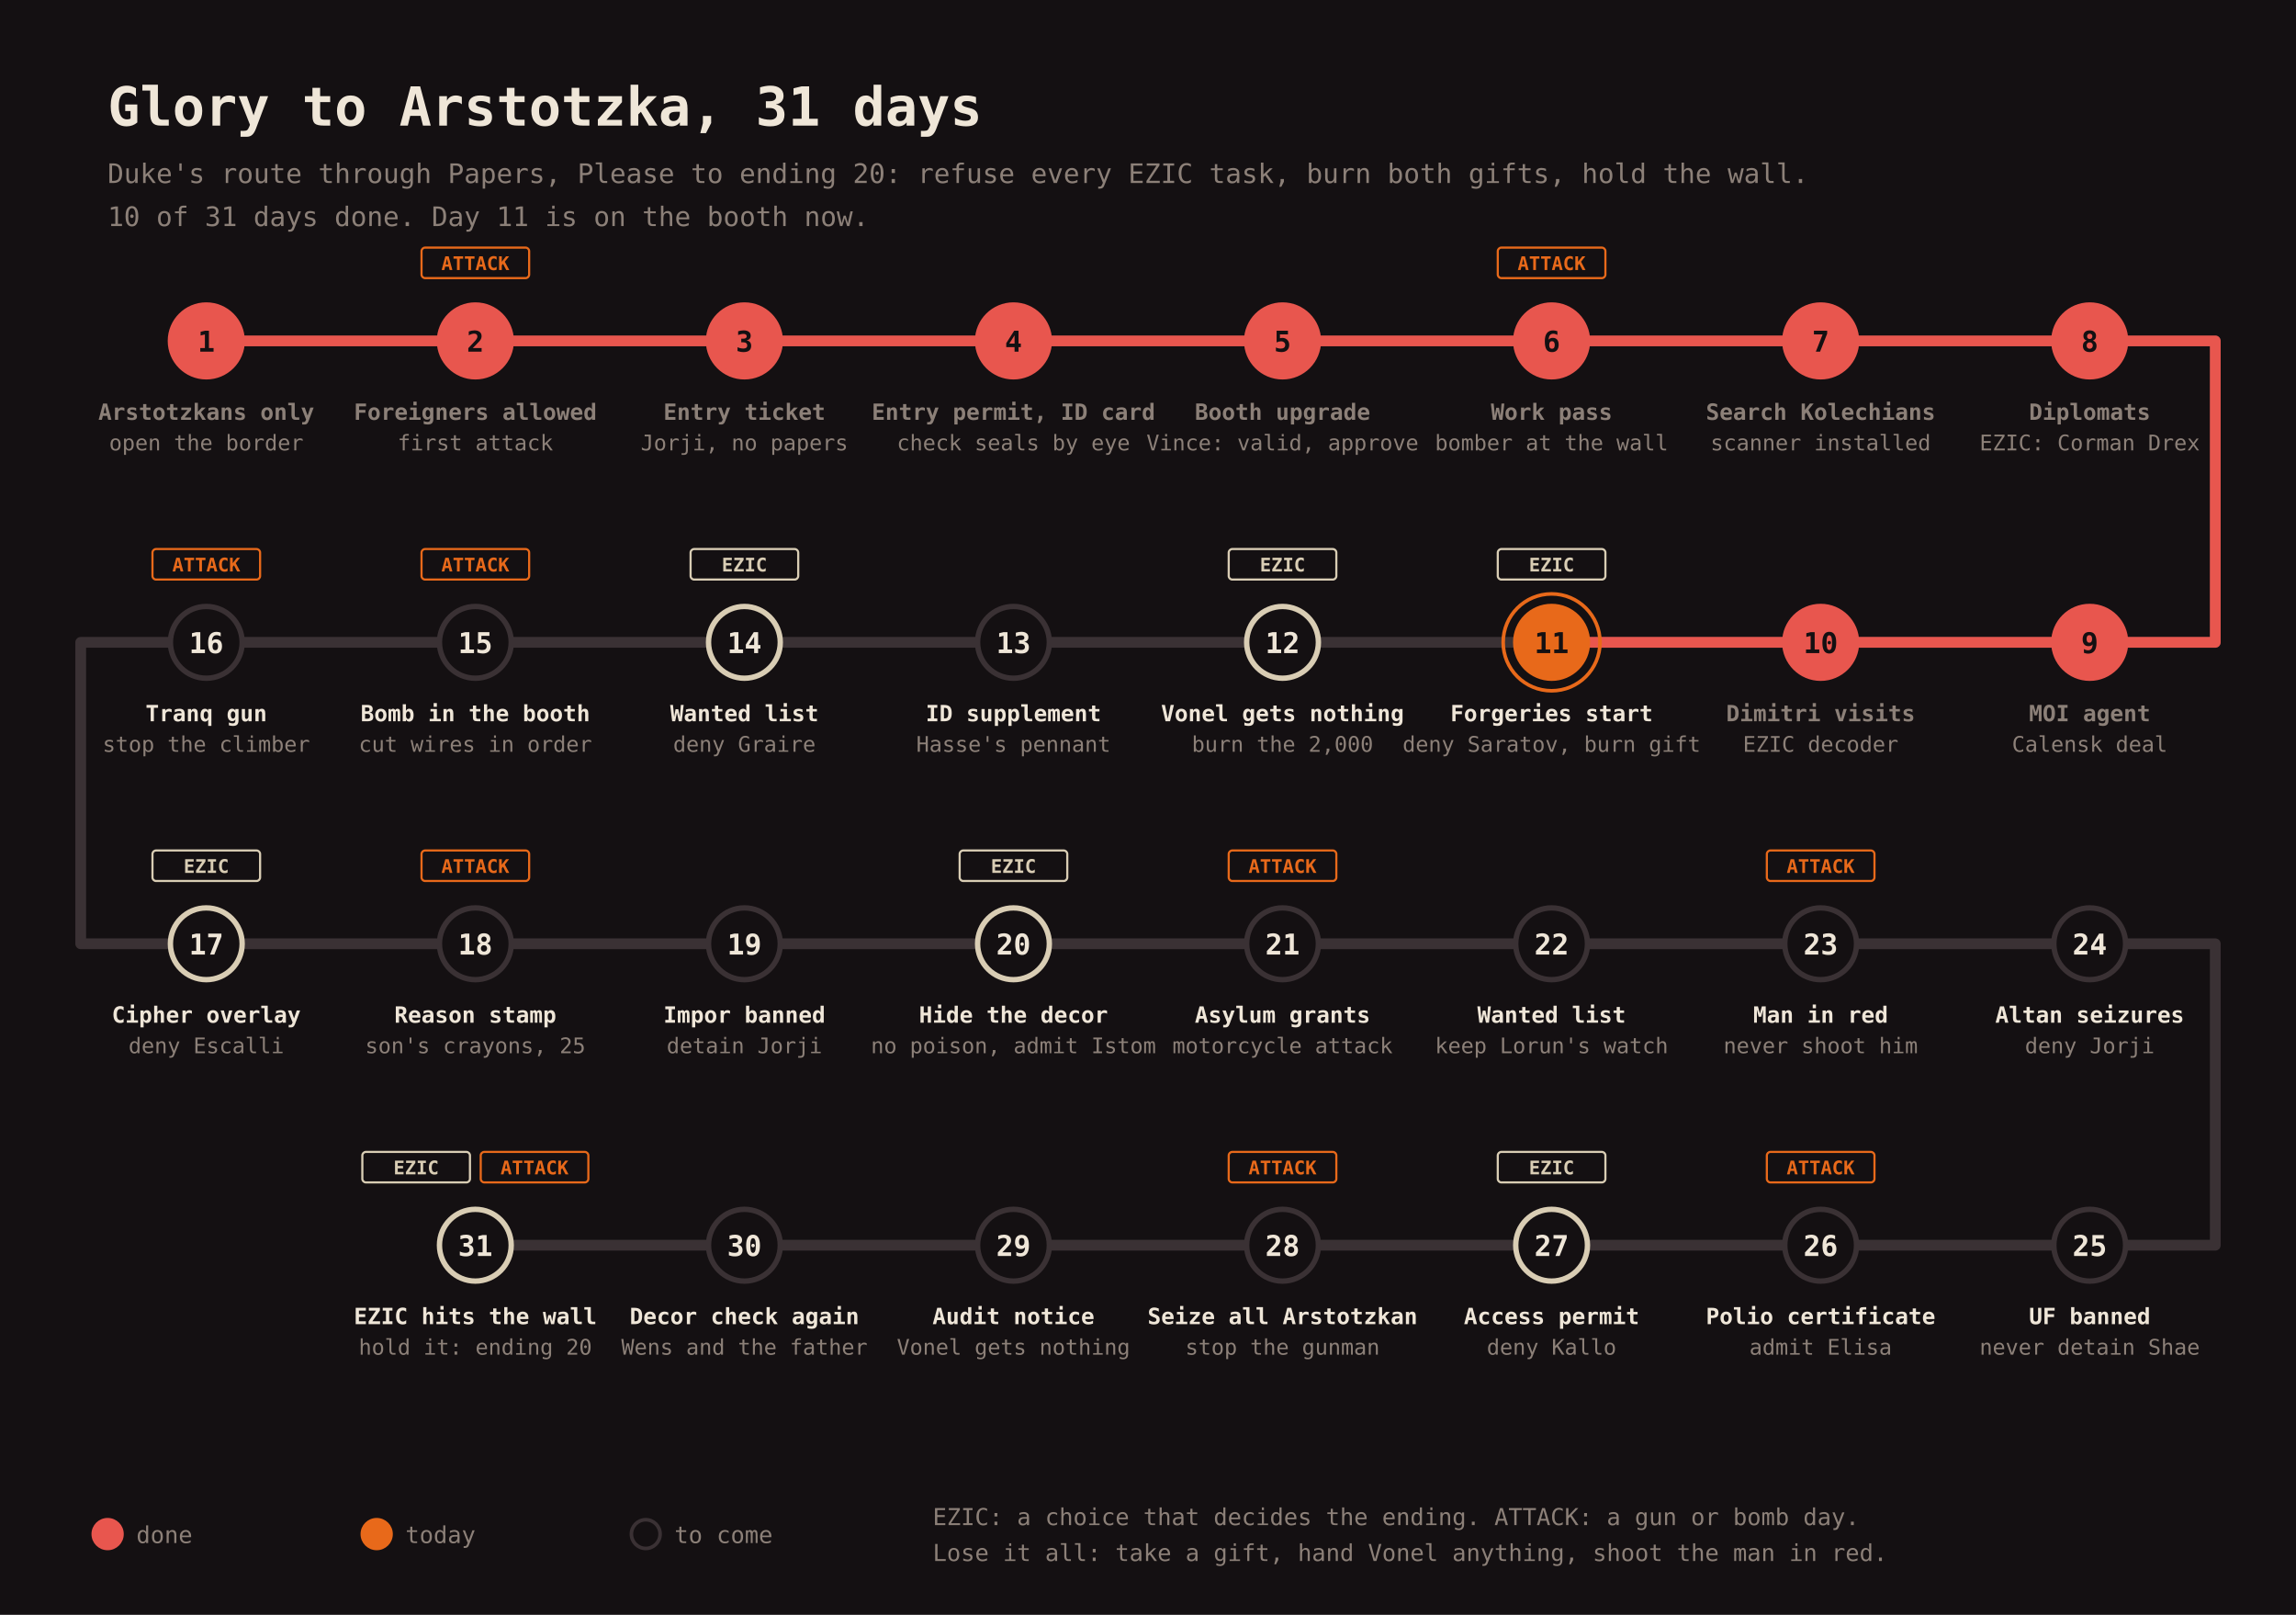
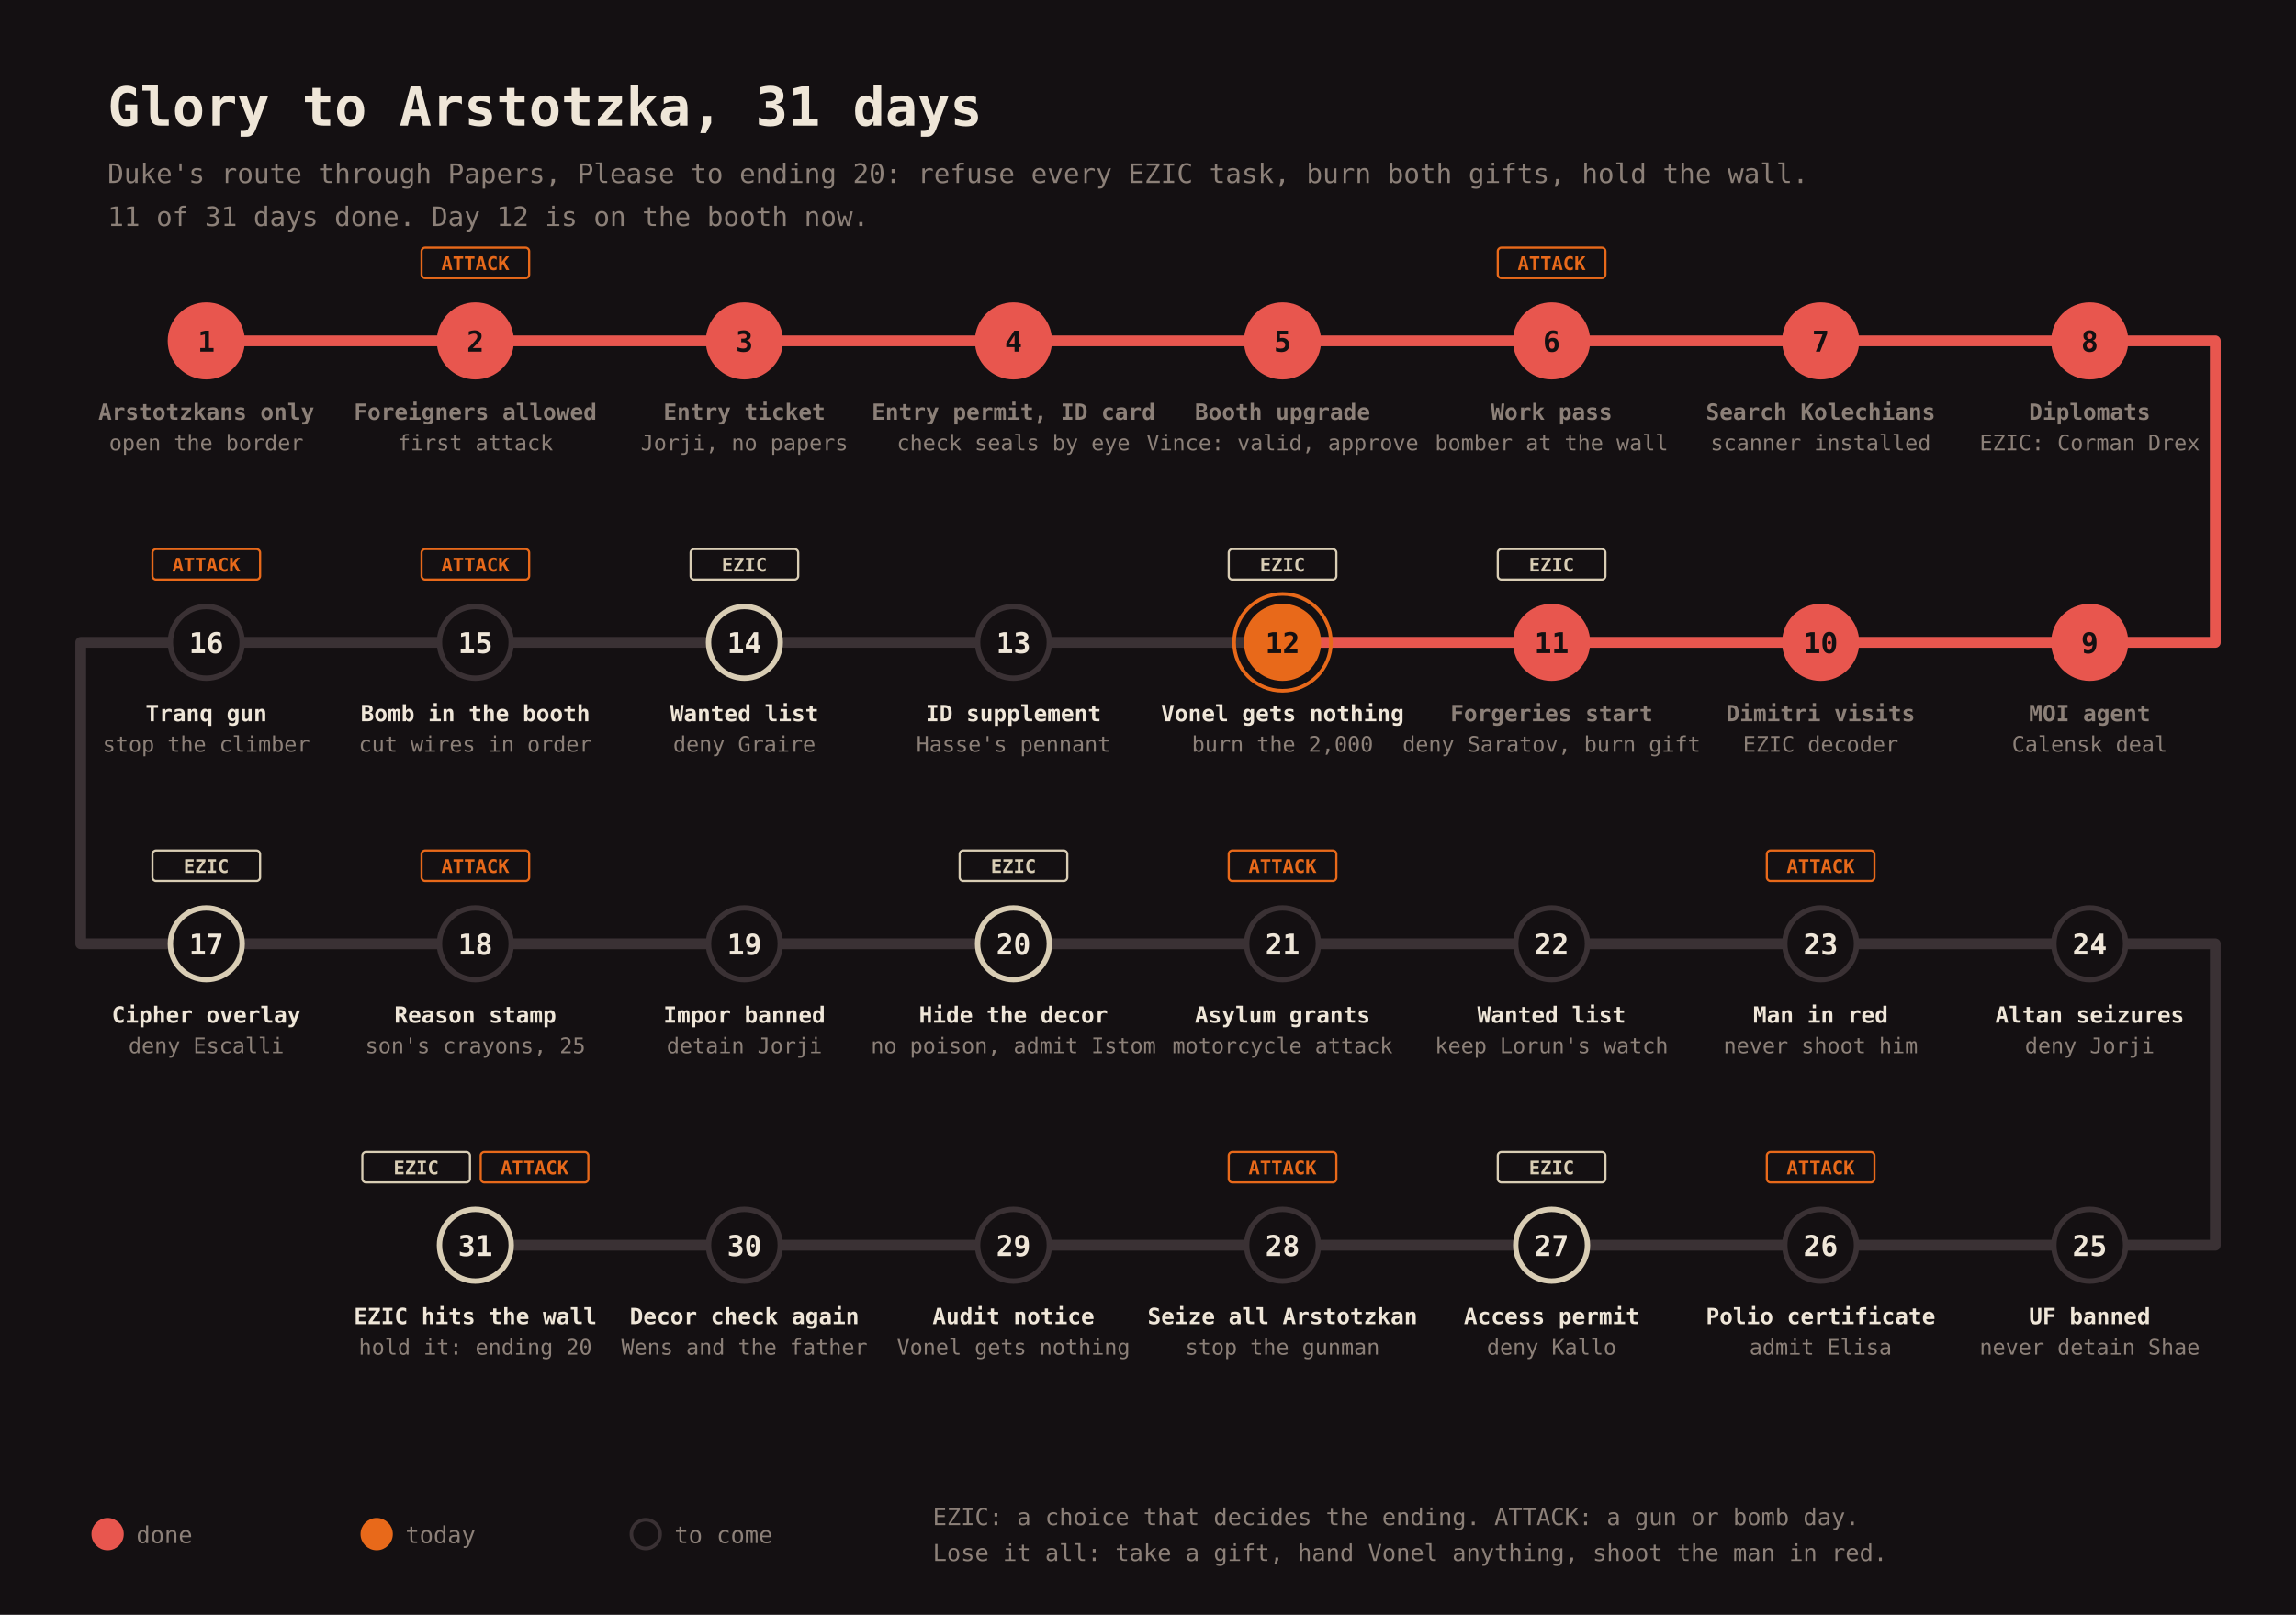
<svg xmlns="http://www.w3.org/2000/svg" width="1280" height="900" viewBox="0 0 1280 900" font-family="Menlo, monospace">
  <rect width="1280" height="900" fill="#141012" />
  <text x="60" y="70" fill="#efe6d8" font-size="30" font-weight="700">Glory to Arstotzka, 31 days</text>
  <text x="60" y="102" fill="#8c8078" font-size="15">Duke's route through Papers, Please to ending 20: refuse every EZIC task, burn both gifts, hold the wall.</text>
-   <text x="60" y="126" fill="#8c8078" font-size="15">10 of 31 days done. Day 11 is on the booth now.</text>
+   <text x="60" y="126" fill="#8c8078" font-size="15">11 of 31 days done. Day 12 is on the booth now.</text>
  <polyline points="115,190 265,190 415,190 565,190 715,190 865,190 1015,190 1165,190 1235,190 1235,358 1165,358 1015,358 865,358 715,358 565,358 415,358 265,358 115,358 45,358 45,526 115,526 265,526 415,526 565,526 715,526 865,526 1015,526 1165,526 1235,526 1235,694 1165,694 1015,694 865,694 715,694 565,694 415,694 265,694" fill="none" stroke="#3a3134" stroke-width="6" stroke-linejoin="round" />
-   <polyline points="115,190 265,190 415,190 565,190 715,190 865,190 1015,190 1165,190 1235,190 1235,358 1165,358 1015,358 865,358" fill="none" stroke="#e8564e" stroke-width="6" stroke-linejoin="round" />
+   <polyline points="115,190 265,190 415,190 565,190 715,190 865,190 1015,190 1165,190 1235,190 1235,358 1165,358 1015,358 865,358 715,358" fill="none" stroke="#e8564e" stroke-width="6" stroke-linejoin="round" />
  <circle cx="115" cy="190" r="20" fill="#e8564e" stroke="#e8564e" stroke-width="3" />
  <text x="115" y="196" text-anchor="middle" fill="#141012" font-size="16" font-weight="700">1</text>
  <text x="115" y="234" text-anchor="middle" fill="#8c8078" font-size="12.5" font-weight="700">Arstotzkans only</text>
  <text x="115" y="251" text-anchor="middle" fill="#8c8078" font-size="12">open the border</text>
  <circle cx="265" cy="190" r="20" fill="#e8564e" stroke="#e8564e" stroke-width="3" />
  <text x="265" y="196" text-anchor="middle" fill="#141012" font-size="16" font-weight="700">2</text>
  <rect x="235.0" y="138" width="60" height="17" rx="2" fill="none" stroke="#e8691a" stroke-width="1.2" />
  <text x="265.0" y="150.5" text-anchor="middle" fill="#e8691a" font-size="10.5" font-weight="700">ATTACK</text>
  <text x="265" y="234" text-anchor="middle" fill="#8c8078" font-size="12.5" font-weight="700">Foreigners allowed</text>
  <text x="265" y="251" text-anchor="middle" fill="#8c8078" font-size="12">first attack</text>
  <circle cx="415" cy="190" r="20" fill="#e8564e" stroke="#e8564e" stroke-width="3" />
  <text x="415" y="196" text-anchor="middle" fill="#141012" font-size="16" font-weight="700">3</text>
  <text x="415" y="234" text-anchor="middle" fill="#8c8078" font-size="12.5" font-weight="700">Entry ticket</text>
  <text x="415" y="251" text-anchor="middle" fill="#8c8078" font-size="12">Jorji, no papers</text>
  <circle cx="565" cy="190" r="20" fill="#e8564e" stroke="#e8564e" stroke-width="3" />
  <text x="565" y="196" text-anchor="middle" fill="#141012" font-size="16" font-weight="700">4</text>
  <text x="565" y="234" text-anchor="middle" fill="#8c8078" font-size="12.5" font-weight="700">Entry permit, ID card</text>
  <text x="565" y="251" text-anchor="middle" fill="#8c8078" font-size="12">check seals by eye</text>
  <circle cx="715" cy="190" r="20" fill="#e8564e" stroke="#e8564e" stroke-width="3" />
  <text x="715" y="196" text-anchor="middle" fill="#141012" font-size="16" font-weight="700">5</text>
  <text x="715" y="234" text-anchor="middle" fill="#8c8078" font-size="12.5" font-weight="700">Booth upgrade</text>
  <text x="715" y="251" text-anchor="middle" fill="#8c8078" font-size="12">Vince: valid, approve</text>
  <circle cx="865" cy="190" r="20" fill="#e8564e" stroke="#e8564e" stroke-width="3" />
  <text x="865" y="196" text-anchor="middle" fill="#141012" font-size="16" font-weight="700">6</text>
  <rect x="835.0" y="138" width="60" height="17" rx="2" fill="none" stroke="#e8691a" stroke-width="1.2" />
  <text x="865.0" y="150.5" text-anchor="middle" fill="#e8691a" font-size="10.5" font-weight="700">ATTACK</text>
  <text x="865" y="234" text-anchor="middle" fill="#8c8078" font-size="12.5" font-weight="700">Work pass</text>
  <text x="865" y="251" text-anchor="middle" fill="#8c8078" font-size="12">bomber at the wall</text>
  <circle cx="1015" cy="190" r="20" fill="#e8564e" stroke="#e8564e" stroke-width="3" />
  <text x="1015" y="196" text-anchor="middle" fill="#141012" font-size="16" font-weight="700">7</text>
  <text x="1015" y="234" text-anchor="middle" fill="#8c8078" font-size="12.5" font-weight="700">Search Kolechians</text>
  <text x="1015" y="251" text-anchor="middle" fill="#8c8078" font-size="12">scanner installed</text>
  <circle cx="1165" cy="190" r="20" fill="#e8564e" stroke="#e8564e" stroke-width="3" />
  <text x="1165" y="196" text-anchor="middle" fill="#141012" font-size="16" font-weight="700">8</text>
  <text x="1165" y="234" text-anchor="middle" fill="#8c8078" font-size="12.5" font-weight="700">Diplomats</text>
  <text x="1165" y="251" text-anchor="middle" fill="#8c8078" font-size="12">EZIC: Corman Drex</text>
  <circle cx="1165" cy="358" r="20" fill="#e8564e" stroke="#e8564e" stroke-width="3" />
  <text x="1165" y="364" text-anchor="middle" fill="#141012" font-size="16" font-weight="700">9</text>
  <text x="1165" y="402" text-anchor="middle" fill="#8c8078" font-size="12.5" font-weight="700">MOI agent</text>
  <text x="1165" y="419" text-anchor="middle" fill="#8c8078" font-size="12">Calensk deal</text>
  <circle cx="1015" cy="358" r="20" fill="#e8564e" stroke="#e8564e" stroke-width="3" />
  <text x="1015" y="364" text-anchor="middle" fill="#141012" font-size="16" font-weight="700">10</text>
  <text x="1015" y="402" text-anchor="middle" fill="#8c8078" font-size="12.5" font-weight="700">Dimitri visits</text>
  <text x="1015" y="419" text-anchor="middle" fill="#8c8078" font-size="12">EZIC decoder</text>
-   <circle cx="865" cy="358" r="27" fill="none" stroke="#e8691a" stroke-width="2" />
-   <circle cx="865" cy="358" r="20" fill="#e8691a" stroke="#e8691a" stroke-width="3" />
+   <circle cx="865" cy="358" r="20" fill="#e8564e" stroke="#e8564e" stroke-width="3" />
  <text x="865" y="364" text-anchor="middle" fill="#141012" font-size="16" font-weight="700">11</text>
  <rect x="835.0" y="306" width="60" height="17" rx="2" fill="none" stroke="#d9cdb4" stroke-width="1.2" />
  <text x="865.0" y="318.5" text-anchor="middle" fill="#d9cdb4" font-size="10.5" font-weight="700">EZIC</text>
-   <text x="865" y="402" text-anchor="middle" fill="#efe6d8" font-size="12.5" font-weight="700">Forgeries start</text>
+   <text x="865" y="402" text-anchor="middle" fill="#8c8078" font-size="12.5" font-weight="700">Forgeries start</text>
  <text x="865" y="419" text-anchor="middle" fill="#8c8078" font-size="12">deny Saratov, burn gift</text>
-   <circle cx="715" cy="358" r="20" fill="#141012" stroke="#d9cdb4" stroke-width="3" />
-   <text x="715" y="364" text-anchor="middle" fill="#efe6d8" font-size="16" font-weight="700">12</text>
+   <circle cx="715" cy="358" r="27" fill="none" stroke="#e8691a" stroke-width="2" />
+   <circle cx="715" cy="358" r="20" fill="#e8691a" stroke="#e8691a" stroke-width="3" />
+   <text x="715" y="364" text-anchor="middle" fill="#141012" font-size="16" font-weight="700">12</text>
  <rect x="685.0" y="306" width="60" height="17" rx="2" fill="none" stroke="#d9cdb4" stroke-width="1.2" />
  <text x="715.0" y="318.5" text-anchor="middle" fill="#d9cdb4" font-size="10.5" font-weight="700">EZIC</text>
  <text x="715" y="402" text-anchor="middle" fill="#efe6d8" font-size="12.5" font-weight="700">Vonel gets nothing</text>
  <text x="715" y="419" text-anchor="middle" fill="#8c8078" font-size="12">burn the 2,000</text>
  <circle cx="565" cy="358" r="20" fill="#141012" stroke="#3a3134" stroke-width="3" />
  <text x="565" y="364" text-anchor="middle" fill="#efe6d8" font-size="16" font-weight="700">13</text>
  <text x="565" y="402" text-anchor="middle" fill="#efe6d8" font-size="12.5" font-weight="700">ID supplement</text>
  <text x="565" y="419" text-anchor="middle" fill="#8c8078" font-size="12">Hasse's pennant</text>
  <circle cx="415" cy="358" r="20" fill="#141012" stroke="#d9cdb4" stroke-width="3" />
  <text x="415" y="364" text-anchor="middle" fill="#efe6d8" font-size="16" font-weight="700">14</text>
  <rect x="385.0" y="306" width="60" height="17" rx="2" fill="none" stroke="#d9cdb4" stroke-width="1.2" />
  <text x="415.0" y="318.5" text-anchor="middle" fill="#d9cdb4" font-size="10.5" font-weight="700">EZIC</text>
  <text x="415" y="402" text-anchor="middle" fill="#efe6d8" font-size="12.5" font-weight="700">Wanted list</text>
  <text x="415" y="419" text-anchor="middle" fill="#8c8078" font-size="12">deny Graire</text>
  <circle cx="265" cy="358" r="20" fill="#141012" stroke="#3a3134" stroke-width="3" />
  <text x="265" y="364" text-anchor="middle" fill="#efe6d8" font-size="16" font-weight="700">15</text>
  <rect x="235.0" y="306" width="60" height="17" rx="2" fill="none" stroke="#e8691a" stroke-width="1.2" />
  <text x="265.0" y="318.5" text-anchor="middle" fill="#e8691a" font-size="10.5" font-weight="700">ATTACK</text>
  <text x="265" y="402" text-anchor="middle" fill="#efe6d8" font-size="12.5" font-weight="700">Bomb in the booth</text>
  <text x="265" y="419" text-anchor="middle" fill="#8c8078" font-size="12">cut wires in order</text>
  <circle cx="115" cy="358" r="20" fill="#141012" stroke="#3a3134" stroke-width="3" />
  <text x="115" y="364" text-anchor="middle" fill="#efe6d8" font-size="16" font-weight="700">16</text>
  <rect x="85.0" y="306" width="60" height="17" rx="2" fill="none" stroke="#e8691a" stroke-width="1.2" />
  <text x="115.0" y="318.5" text-anchor="middle" fill="#e8691a" font-size="10.5" font-weight="700">ATTACK</text>
  <text x="115" y="402" text-anchor="middle" fill="#efe6d8" font-size="12.5" font-weight="700">Tranq gun</text>
  <text x="115" y="419" text-anchor="middle" fill="#8c8078" font-size="12">stop the climber</text>
  <circle cx="115" cy="526" r="20" fill="#141012" stroke="#d9cdb4" stroke-width="3" />
  <text x="115" y="532" text-anchor="middle" fill="#efe6d8" font-size="16" font-weight="700">17</text>
  <rect x="85.0" y="474" width="60" height="17" rx="2" fill="none" stroke="#d9cdb4" stroke-width="1.2" />
  <text x="115.0" y="486.5" text-anchor="middle" fill="#d9cdb4" font-size="10.5" font-weight="700">EZIC</text>
  <text x="115" y="570" text-anchor="middle" fill="#efe6d8" font-size="12.5" font-weight="700">Cipher overlay</text>
  <text x="115" y="587" text-anchor="middle" fill="#8c8078" font-size="12">deny Escalli</text>
  <circle cx="265" cy="526" r="20" fill="#141012" stroke="#3a3134" stroke-width="3" />
  <text x="265" y="532" text-anchor="middle" fill="#efe6d8" font-size="16" font-weight="700">18</text>
  <rect x="235.0" y="474" width="60" height="17" rx="2" fill="none" stroke="#e8691a" stroke-width="1.2" />
  <text x="265.0" y="486.5" text-anchor="middle" fill="#e8691a" font-size="10.5" font-weight="700">ATTACK</text>
  <text x="265" y="570" text-anchor="middle" fill="#efe6d8" font-size="12.5" font-weight="700">Reason stamp</text>
  <text x="265" y="587" text-anchor="middle" fill="#8c8078" font-size="12">son's crayons, 25</text>
  <circle cx="415" cy="526" r="20" fill="#141012" stroke="#3a3134" stroke-width="3" />
  <text x="415" y="532" text-anchor="middle" fill="#efe6d8" font-size="16" font-weight="700">19</text>
  <text x="415" y="570" text-anchor="middle" fill="#efe6d8" font-size="12.5" font-weight="700">Impor banned</text>
  <text x="415" y="587" text-anchor="middle" fill="#8c8078" font-size="12">detain Jorji</text>
  <circle cx="565" cy="526" r="20" fill="#141012" stroke="#d9cdb4" stroke-width="3" />
  <text x="565" y="532" text-anchor="middle" fill="#efe6d8" font-size="16" font-weight="700">20</text>
  <rect x="535.0" y="474" width="60" height="17" rx="2" fill="none" stroke="#d9cdb4" stroke-width="1.2" />
  <text x="565.0" y="486.5" text-anchor="middle" fill="#d9cdb4" font-size="10.5" font-weight="700">EZIC</text>
  <text x="565" y="570" text-anchor="middle" fill="#efe6d8" font-size="12.5" font-weight="700">Hide the decor</text>
  <text x="565" y="587" text-anchor="middle" fill="#8c8078" font-size="12">no poison, admit Istom</text>
  <circle cx="715" cy="526" r="20" fill="#141012" stroke="#3a3134" stroke-width="3" />
  <text x="715" y="532" text-anchor="middle" fill="#efe6d8" font-size="16" font-weight="700">21</text>
  <rect x="685.0" y="474" width="60" height="17" rx="2" fill="none" stroke="#e8691a" stroke-width="1.2" />
  <text x="715.0" y="486.5" text-anchor="middle" fill="#e8691a" font-size="10.5" font-weight="700">ATTACK</text>
  <text x="715" y="570" text-anchor="middle" fill="#efe6d8" font-size="12.5" font-weight="700">Asylum grants</text>
  <text x="715" y="587" text-anchor="middle" fill="#8c8078" font-size="12">motorcycle attack</text>
  <circle cx="865" cy="526" r="20" fill="#141012" stroke="#3a3134" stroke-width="3" />
  <text x="865" y="532" text-anchor="middle" fill="#efe6d8" font-size="16" font-weight="700">22</text>
  <text x="865" y="570" text-anchor="middle" fill="#efe6d8" font-size="12.5" font-weight="700">Wanted list</text>
  <text x="865" y="587" text-anchor="middle" fill="#8c8078" font-size="12">keep Lorun's watch</text>
  <circle cx="1015" cy="526" r="20" fill="#141012" stroke="#3a3134" stroke-width="3" />
  <text x="1015" y="532" text-anchor="middle" fill="#efe6d8" font-size="16" font-weight="700">23</text>
  <rect x="985.0" y="474" width="60" height="17" rx="2" fill="none" stroke="#e8691a" stroke-width="1.2" />
  <text x="1015.0" y="486.5" text-anchor="middle" fill="#e8691a" font-size="10.5" font-weight="700">ATTACK</text>
  <text x="1015" y="570" text-anchor="middle" fill="#efe6d8" font-size="12.5" font-weight="700">Man in red</text>
  <text x="1015" y="587" text-anchor="middle" fill="#8c8078" font-size="12">never shoot him</text>
  <circle cx="1165" cy="526" r="20" fill="#141012" stroke="#3a3134" stroke-width="3" />
  <text x="1165" y="532" text-anchor="middle" fill="#efe6d8" font-size="16" font-weight="700">24</text>
  <text x="1165" y="570" text-anchor="middle" fill="#efe6d8" font-size="12.5" font-weight="700">Altan seizures</text>
  <text x="1165" y="587" text-anchor="middle" fill="#8c8078" font-size="12">deny Jorji</text>
  <circle cx="1165" cy="694" r="20" fill="#141012" stroke="#3a3134" stroke-width="3" />
  <text x="1165" y="700" text-anchor="middle" fill="#efe6d8" font-size="16" font-weight="700">25</text>
  <text x="1165" y="738" text-anchor="middle" fill="#efe6d8" font-size="12.5" font-weight="700">UF banned</text>
  <text x="1165" y="755" text-anchor="middle" fill="#8c8078" font-size="12">never detain Shae</text>
  <circle cx="1015" cy="694" r="20" fill="#141012" stroke="#3a3134" stroke-width="3" />
  <text x="1015" y="700" text-anchor="middle" fill="#efe6d8" font-size="16" font-weight="700">26</text>
  <rect x="985.0" y="642" width="60" height="17" rx="2" fill="none" stroke="#e8691a" stroke-width="1.2" />
  <text x="1015.0" y="654.5" text-anchor="middle" fill="#e8691a" font-size="10.5" font-weight="700">ATTACK</text>
  <text x="1015" y="738" text-anchor="middle" fill="#efe6d8" font-size="12.5" font-weight="700">Polio certificate</text>
  <text x="1015" y="755" text-anchor="middle" fill="#8c8078" font-size="12">admit Elisa</text>
  <circle cx="865" cy="694" r="20" fill="#141012" stroke="#d9cdb4" stroke-width="3" />
  <text x="865" y="700" text-anchor="middle" fill="#efe6d8" font-size="16" font-weight="700">27</text>
  <rect x="835.0" y="642" width="60" height="17" rx="2" fill="none" stroke="#d9cdb4" stroke-width="1.2" />
  <text x="865.0" y="654.5" text-anchor="middle" fill="#d9cdb4" font-size="10.5" font-weight="700">EZIC</text>
  <text x="865" y="738" text-anchor="middle" fill="#efe6d8" font-size="12.5" font-weight="700">Access permit</text>
  <text x="865" y="755" text-anchor="middle" fill="#8c8078" font-size="12">deny Kallo</text>
  <circle cx="715" cy="694" r="20" fill="#141012" stroke="#3a3134" stroke-width="3" />
  <text x="715" y="700" text-anchor="middle" fill="#efe6d8" font-size="16" font-weight="700">28</text>
  <rect x="685.0" y="642" width="60" height="17" rx="2" fill="none" stroke="#e8691a" stroke-width="1.2" />
  <text x="715.0" y="654.5" text-anchor="middle" fill="#e8691a" font-size="10.5" font-weight="700">ATTACK</text>
  <text x="715" y="738" text-anchor="middle" fill="#efe6d8" font-size="12.5" font-weight="700">Seize all Arstotzkan</text>
  <text x="715" y="755" text-anchor="middle" fill="#8c8078" font-size="12">stop the gunman</text>
  <circle cx="565" cy="694" r="20" fill="#141012" stroke="#3a3134" stroke-width="3" />
  <text x="565" y="700" text-anchor="middle" fill="#efe6d8" font-size="16" font-weight="700">29</text>
  <text x="565" y="738" text-anchor="middle" fill="#efe6d8" font-size="12.5" font-weight="700">Audit notice</text>
  <text x="565" y="755" text-anchor="middle" fill="#8c8078" font-size="12">Vonel gets nothing</text>
  <circle cx="415" cy="694" r="20" fill="#141012" stroke="#3a3134" stroke-width="3" />
  <text x="415" y="700" text-anchor="middle" fill="#efe6d8" font-size="16" font-weight="700">30</text>
  <text x="415" y="738" text-anchor="middle" fill="#efe6d8" font-size="12.5" font-weight="700">Decor check again</text>
  <text x="415" y="755" text-anchor="middle" fill="#8c8078" font-size="12">Wens and the father</text>
  <circle cx="265" cy="694" r="20" fill="#141012" stroke="#d9cdb4" stroke-width="3" />
  <text x="265" y="700" text-anchor="middle" fill="#efe6d8" font-size="16" font-weight="700">31</text>
  <rect x="202.0" y="642" width="60" height="17" rx="2" fill="none" stroke="#d9cdb4" stroke-width="1.2" />
  <text x="232.0" y="654.5" text-anchor="middle" fill="#d9cdb4" font-size="10.5" font-weight="700">EZIC</text>
  <rect x="268.0" y="642" width="60" height="17" rx="2" fill="none" stroke="#e8691a" stroke-width="1.2" />
  <text x="298.0" y="654.5" text-anchor="middle" fill="#e8691a" font-size="10.5" font-weight="700">ATTACK</text>
  <text x="265" y="738" text-anchor="middle" fill="#efe6d8" font-size="12.5" font-weight="700">EZIC hits the wall</text>
  <text x="265" y="755" text-anchor="middle" fill="#8c8078" font-size="12">hold it: ending 20</text>
  <circle cx="60" cy="855" r="8" fill="#e8564e" stroke="#e8564e" stroke-width="2" />
  <text x="76" y="860" fill="#8c8078" font-size="13">done</text>
  <circle cx="210" cy="855" r="8" fill="#e8691a" stroke="#e8691a" stroke-width="2" />
  <text x="226" y="860" fill="#8c8078" font-size="13">today</text>
  <circle cx="360" cy="855" r="8" fill="#141012" stroke="#3a3134" stroke-width="2" />
  <text x="376" y="860" fill="#8c8078" font-size="13">to come</text>
  <text x="520" y="850" fill="#8c8078" font-size="13">EZIC: a choice that decides the ending.  ATTACK: a gun or bomb day.</text>
  <text x="520" y="870" fill="#8c8078" font-size="13">Lose it all: take a gift, hand Vonel anything, shoot the man in red.</text>
</svg>
